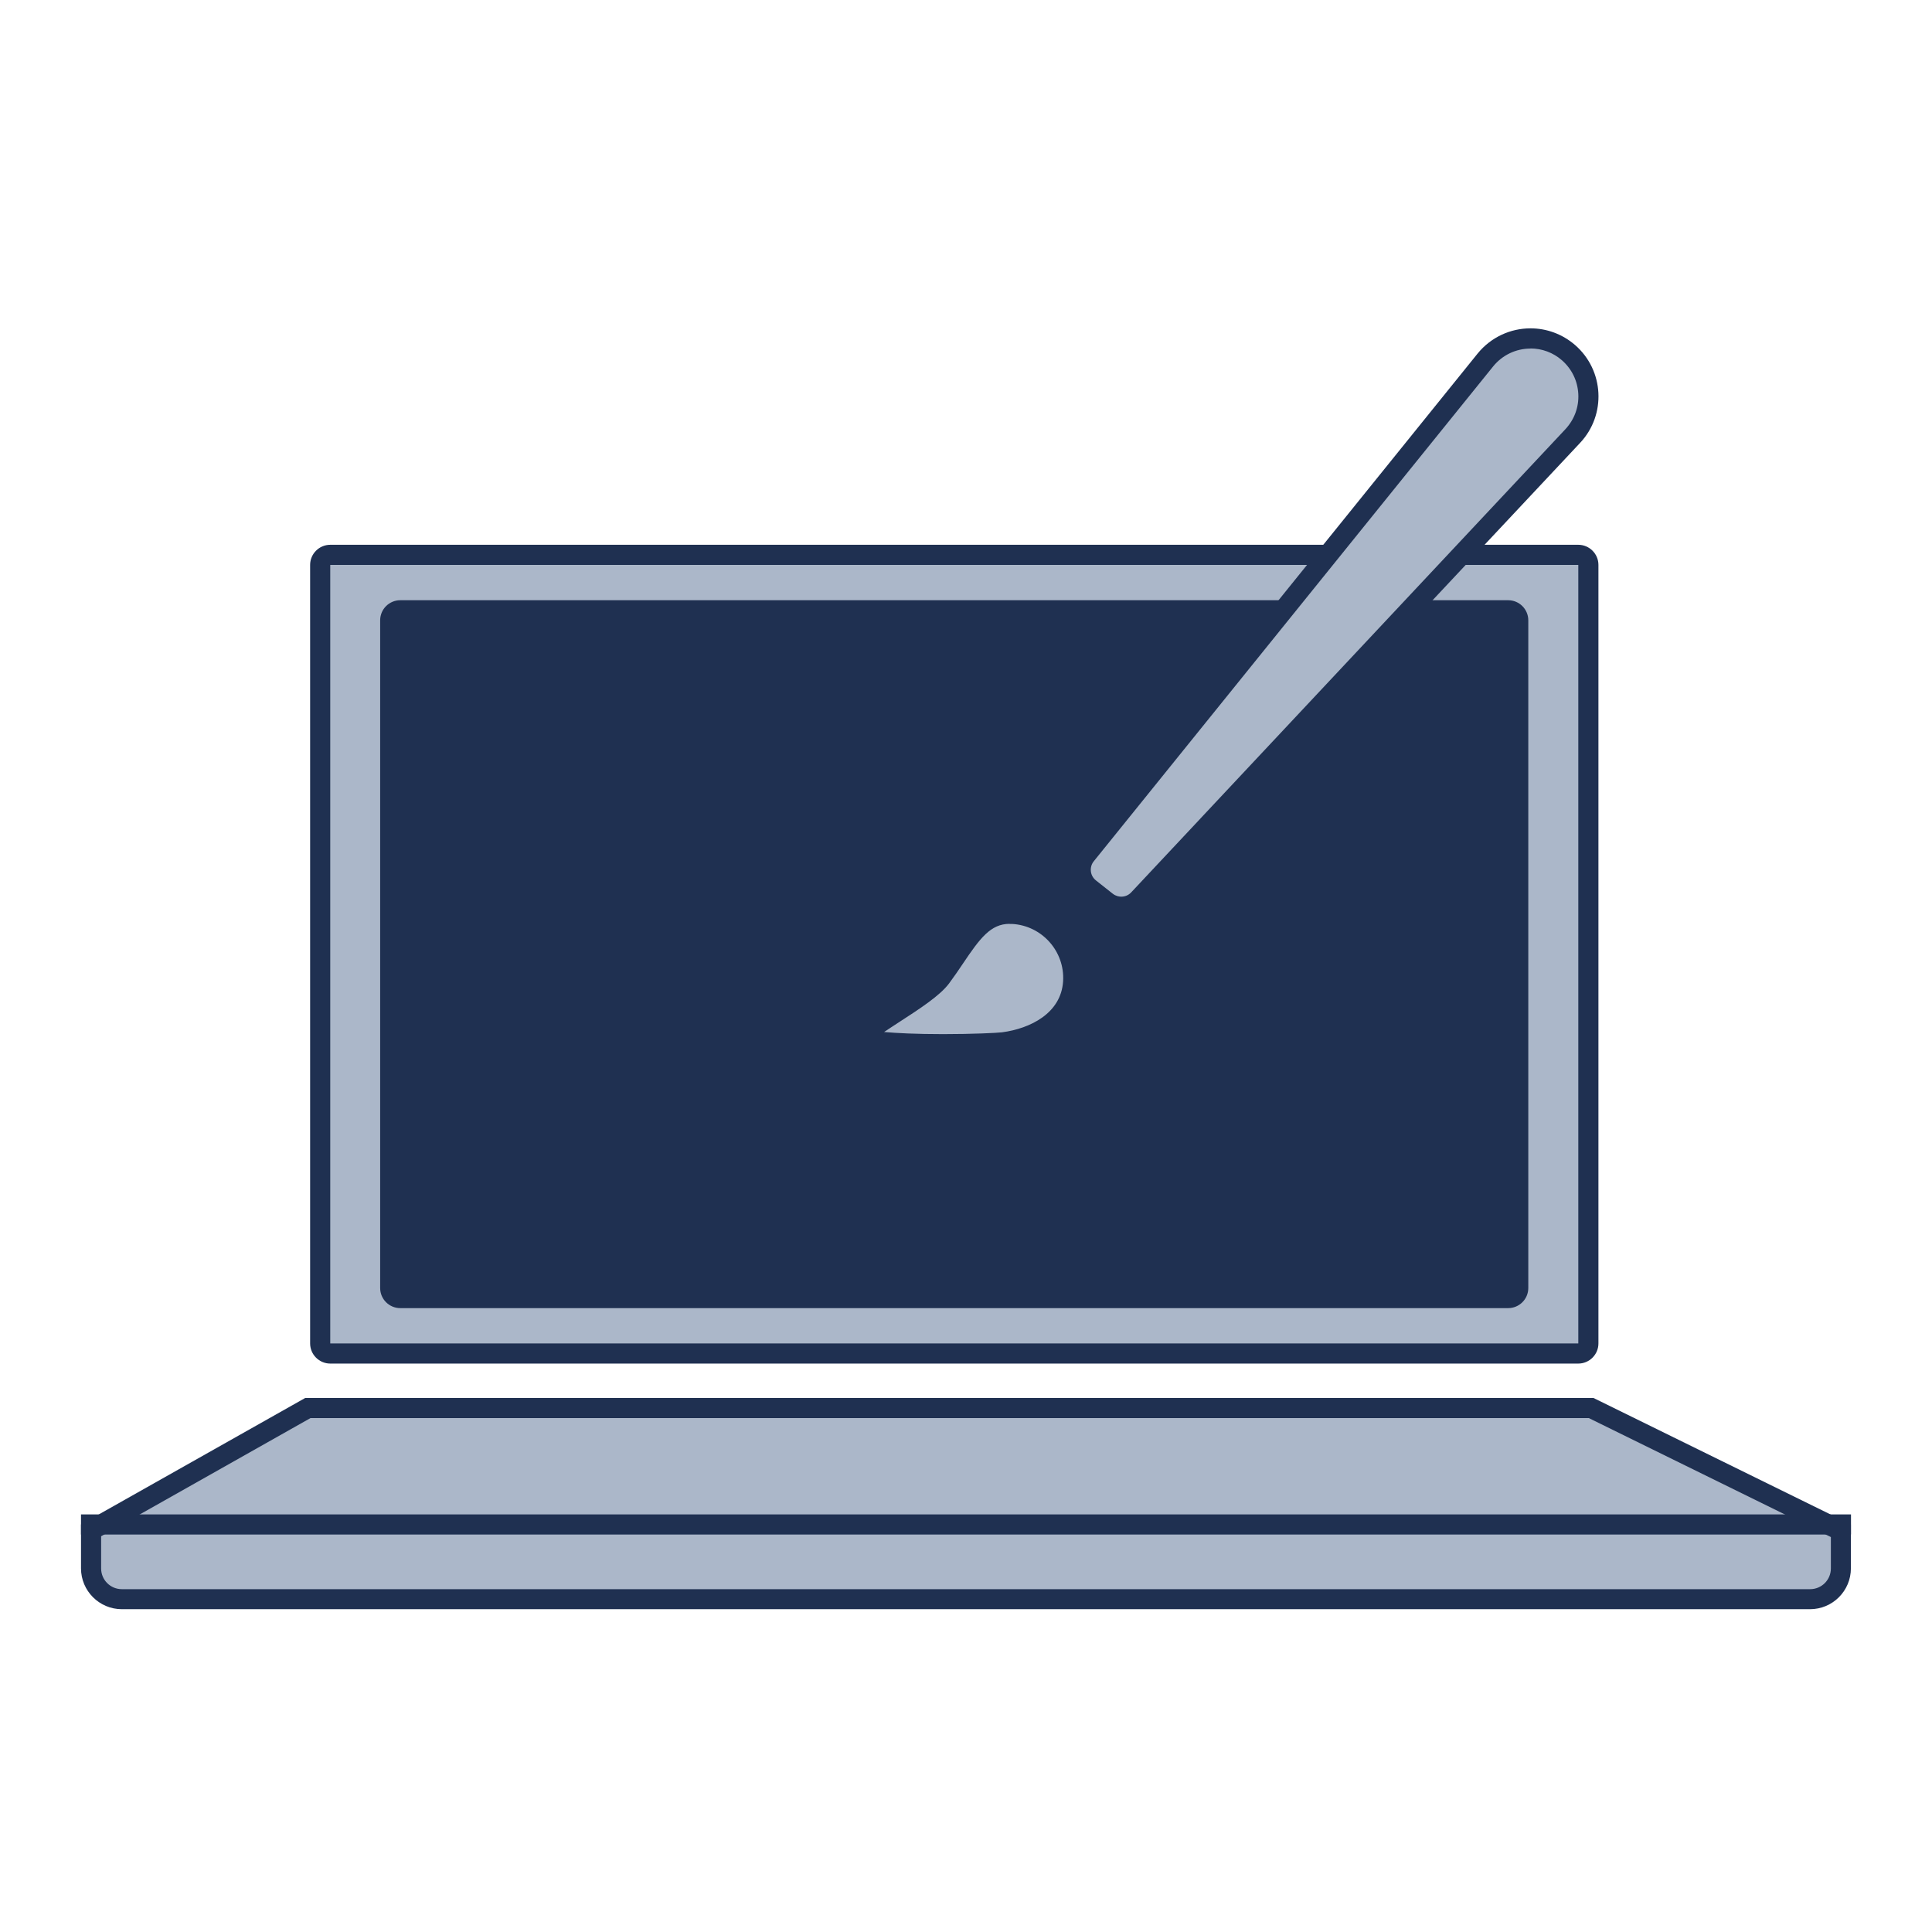
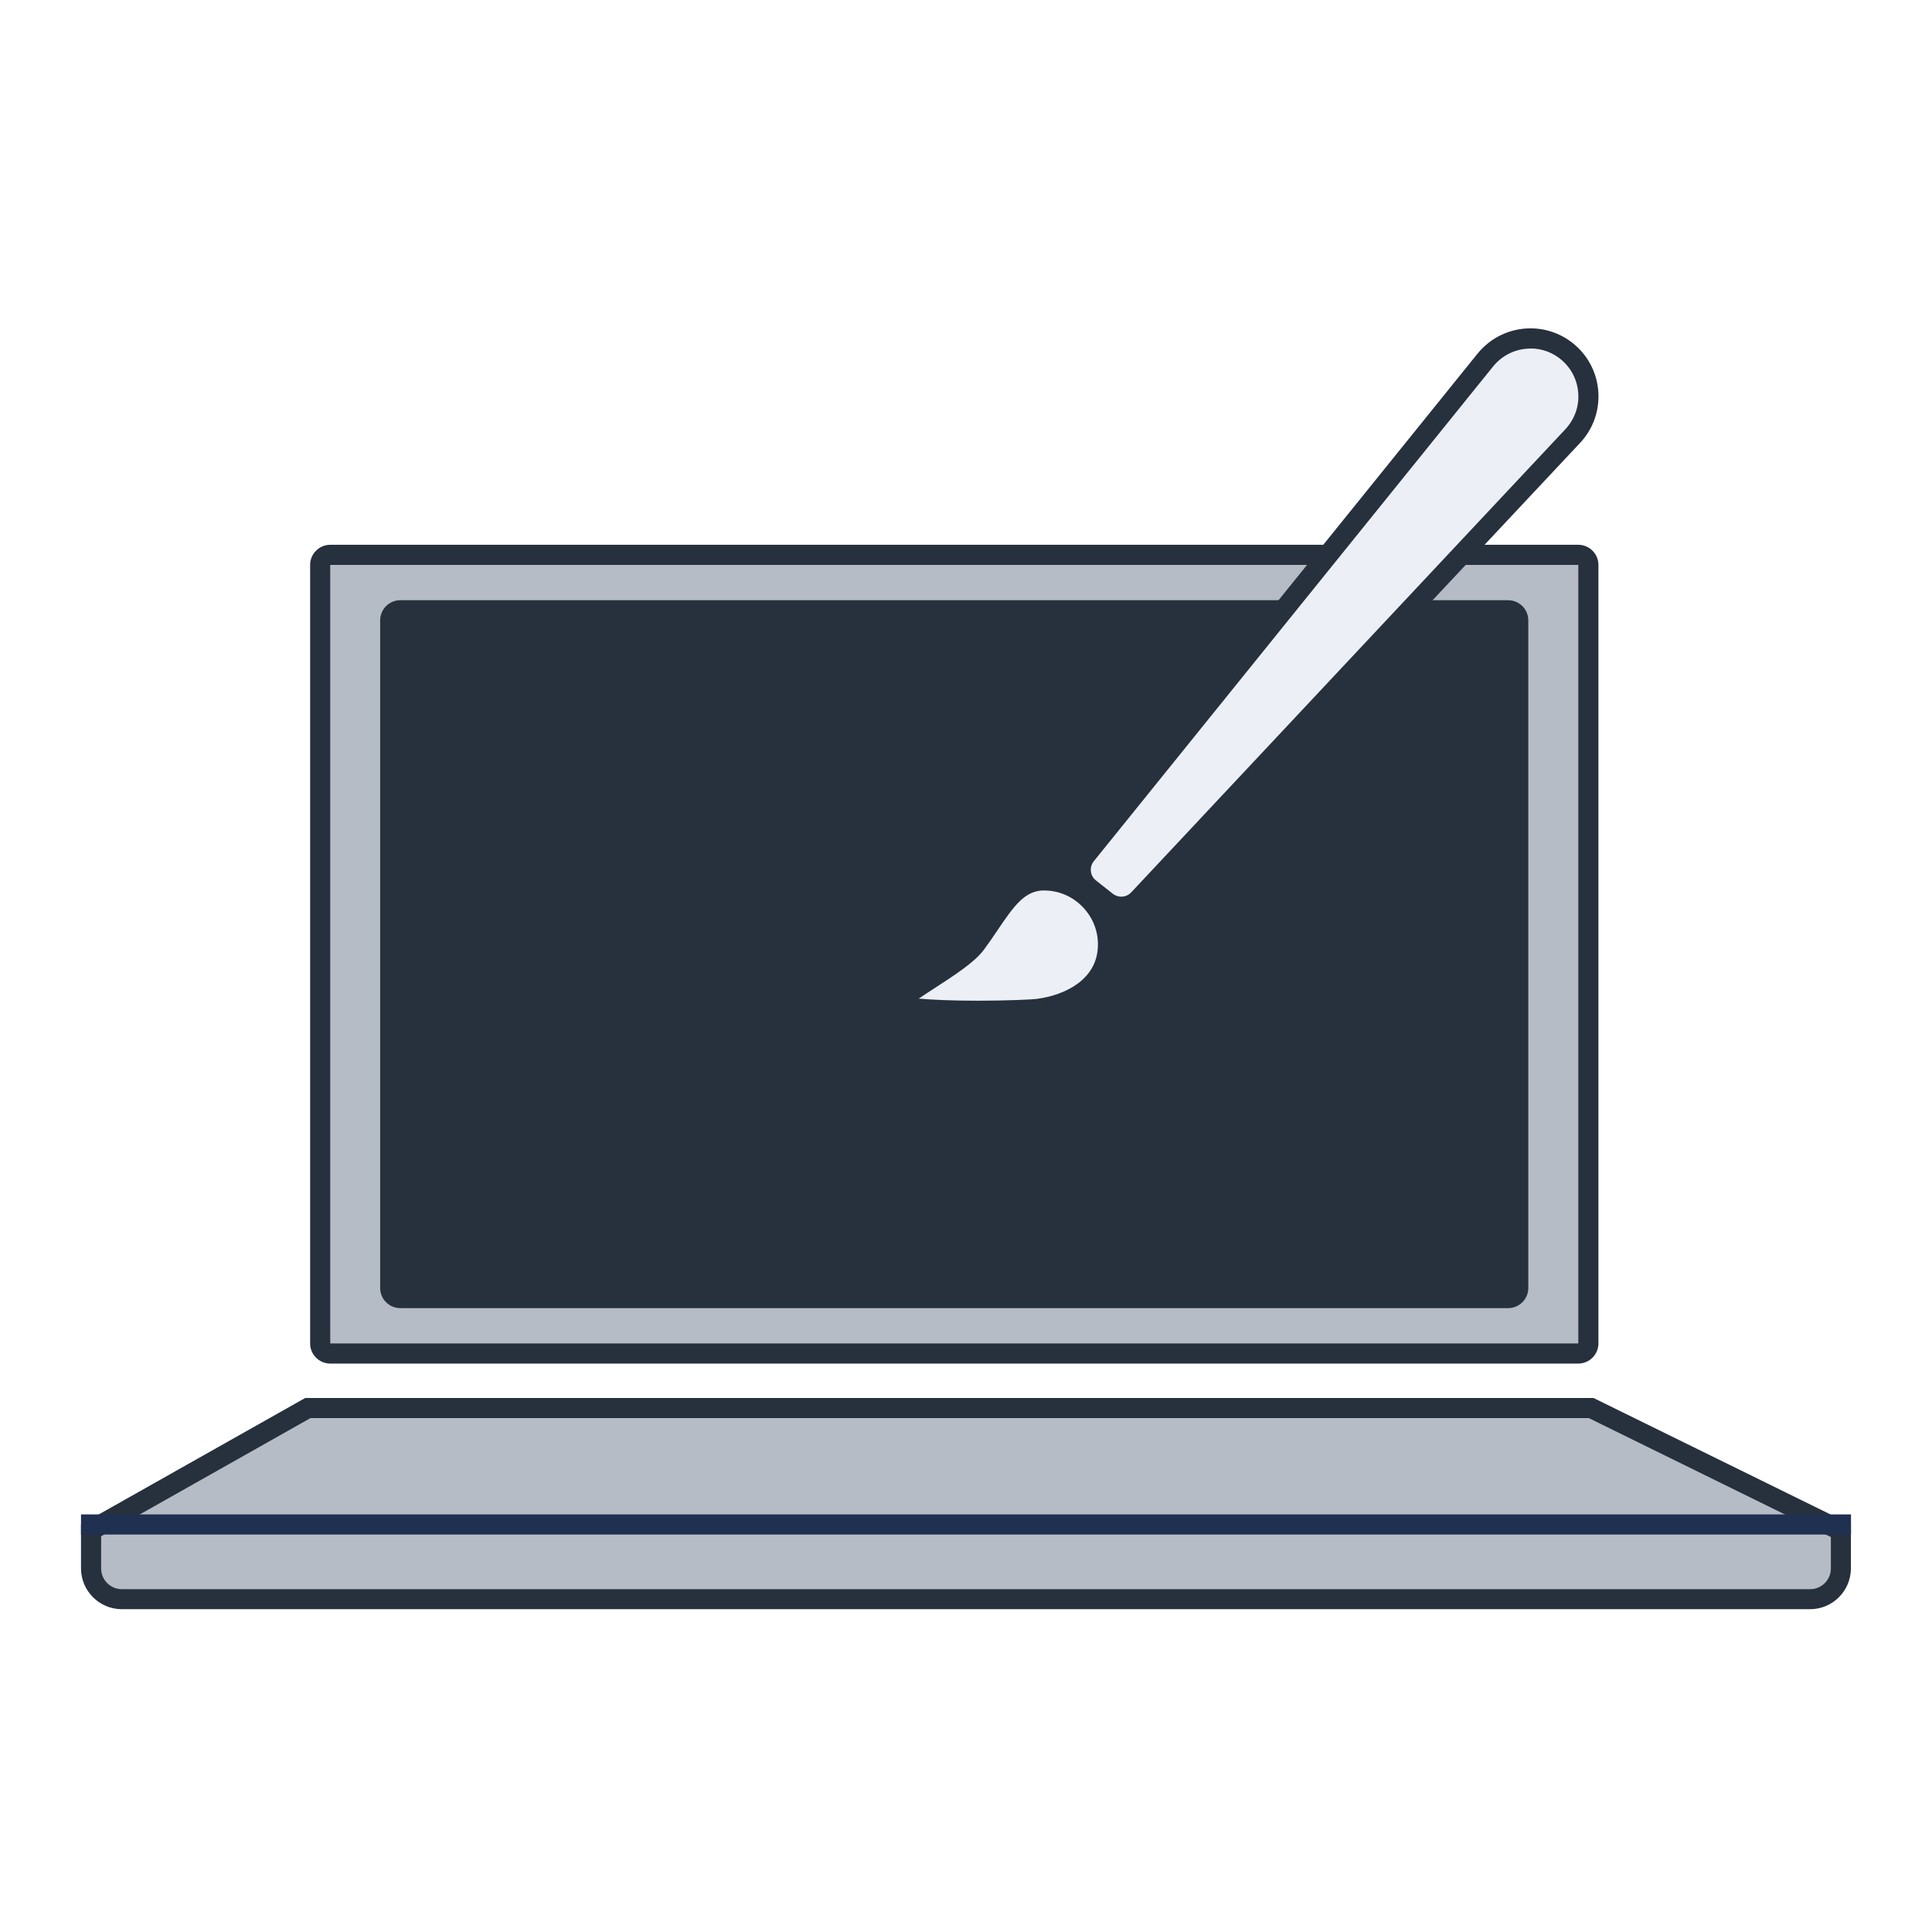
<svg xmlns="http://www.w3.org/2000/svg" id="Icons" viewBox="0 0 192 192">
+   <defs>
+     <style>
+       .cls-1 {
+         fill: #b5bcc6;
+       }
+ 
+       .cls-2 {
+         fill: #abb7c9;
+         stroke: #1f3051;
+         stroke-miterlimit: 10;
+         stroke-width: 2px;
+       }
+ 
+       .cls-3 {
+         fill: #ecf0f6;
+       }
+ 
+       .cls-4 {
+         fill: #27303d;
+       }
+     </style>
+   </defs>
  <g id="Icon-Tools">
    <g>
-       <rect x="31.82" y="55.14" width="126.03" height="79.37" rx="1" ry="1" fill="#abb7c9" stroke-width="0" />
-       <path d="M156.85,56.14v77.37H32.82V56.14h124.03M156.85,54.14H32.82c-1.1,0-2,.9-2,2v77.37c0,1.1.9,2,2,2h124.03c1.1,0,2-.9,2-2V56.14c0-1.1-.9-2-2-2h0Z" fill="#1f3051" stroke-width="0" />
+       <rect class="cls-1" x="31.82" y="55.14" width="126.03" height="79.37" rx="1" ry="1" />
+       <path class="cls-4" d="M156.85,56.14v77.37H32.82V56.14h124.03M156.85,54.14H32.82c-1.1,0-2,.9-2,2v77.37c0,1.1.9,2,2,2h124.03c1.1,0,2-.9,2-2V56.14c0-1.1-.9-2-2-2h0Z" />
    </g>
-     <rect x="37.78" y="59.65" width="114.1" height="70.35" rx="2" ry="2" fill="#1f3051" stroke-width="0" />
+     <rect class="cls-4" x="37.78" y="59.65" width="114.1" height="70.35" rx="2" ry="2" />
    <g>
-       <path d="M12.11,158.93c-1.69,0-3.06-1.37-3.06-3.06v-3.78l21.54-12.16h127.54l24.82,12.2v3.74c0,1.69-1.37,3.06-3.06,3.06H12.11Z" fill="#abb7c9" stroke-width="0" />
-       <path d="M157.9,140.93l24.05,11.82v3.12c0,1.14-.92,2.06-2.06,2.06H12.11c-1.14,0-2.06-.92-2.06-2.06v-3.2l20.8-11.74h127.04M158.36,138.93H30.33l-22.28,12.57v4.36c0,2.24,1.82,4.06,4.06,4.06h167.77c2.24,0,4.06-1.82,4.06-4.06v-4.36l-25.58-12.57h0Z" fill="#1f3051" stroke-width="0" />
+       <path class="cls-1" d="M12.11,158.93c-1.69,0-3.06-1.37-3.06-3.06v-3.78l21.54-12.16h127.54l24.82,12.2v3.74c0,1.69-1.37,3.06-3.06,3.06H12.11Z" />
+       <path class="cls-4" d="M157.9,140.93l24.05,11.82v3.12c0,1.14-.92,2.06-2.06,2.06H12.11c-1.14,0-2.06-.92-2.06-2.06v-3.2l20.8-11.74h127.04M158.36,138.93H30.33l-22.28,12.57v4.36c0,2.24,1.82,4.06,4.06,4.06h167.77c2.24,0,4.06-1.82,4.06-4.06v-4.36l-25.58-12.57h0Z" />
    </g>
-     <line x1="8.05" y1="151.5" x2="183.95" y2="151.5" fill="#abb7c9" stroke="#1f3051" stroke-miterlimit="10" stroke-width="2" />
+     <line class="cls-2" x1="8.05" y1="151.5" x2="183.95" y2="151.5" />
    <g>
-       <path d="M111.43,90.1c-.53,0-1.04-.18-1.46-.51l-1.67-1.32c-.5-.39-.81-.96-.88-1.58-.07-.63.11-1.25.51-1.74l39.69-49.18c1.1-1.36,2.73-2.14,4.48-2.14,1.39,0,2.73.5,3.77,1.41,1.19,1.04,1.89,2.47,1.97,4.05.08,1.58-.47,3.08-1.55,4.23l-43.15,46.03c-.45.48-1.06.74-1.72.74Z" fill="#abb7c9" stroke-width="0" />
-       <path d="M152.1,34.63c1.14,0,2.25.41,3.12,1.17.98.86,1.56,2.04,1.63,3.35.07,1.3-.39,2.54-1.28,3.5l-43.15,46.03c-.26.28-.61.43-.99.43-.21,0-.53-.05-.84-.29l-1.67-1.32c-.29-.23-.47-.55-.51-.91-.04-.36.06-.72.29-1l39.69-49.18c.91-1.12,2.26-1.77,3.71-1.77M152.1,32.63c-1.97,0-3.92.86-5.26,2.51l-39.69,49.18c-1.17,1.45-.93,3.58.53,4.74l1.67,1.32c.61.48,1.35.72,2.08.72.9,0,1.79-.36,2.45-1.06l43.15-46.03c2.62-2.79,2.39-7.21-.5-9.72h0c-1.28-1.11-2.86-1.66-4.43-1.66h0Z" fill="#1f3051" stroke-width="0" />
+       <path class="cls-3" d="M111.43,90.1c-.53,0-1.04-.18-1.46-.51l-1.67-1.32c-.5-.39-.81-.96-.88-1.58-.07-.63.11-1.25.51-1.74l39.69-49.18c1.1-1.36,2.73-2.14,4.48-2.14,1.39,0,2.73.5,3.77,1.41,1.19,1.04,1.89,2.47,1.97,4.05.08,1.58-.47,3.08-1.55,4.23l-43.15,46.03c-.45.48-1.06.74-1.72.74Z" />
+       <path class="cls-4" d="M152.1,34.63c1.14,0,2.25.41,3.12,1.17.98.86,1.56,2.04,1.63,3.35.07,1.3-.39,2.54-1.28,3.5l-43.15,46.03c-.26.28-.61.43-.99.43-.21,0-.53-.05-.84-.29l-1.67-1.32c-.29-.23-.47-.55-.51-.91-.04-.36.06-.72.29-1l39.69-49.18c.91-1.12,2.26-1.77,3.71-1.77M152.1,32.63c-1.97,0-3.92.86-5.26,2.51l-39.69,49.18c-1.17,1.45-.93,3.58.53,4.74l1.67,1.32c.61.48,1.35.72,2.08.72.9,0,1.79-.36,2.45-1.06l43.15-46.03c2.62-2.79,2.39-7.21-.5-9.72h0c-1.28-1.11-2.86-1.66-4.43-1.66h0Z" />
    </g>
    <g>
-       <path d="M93.74,103.77c-4.91,0-7.39-.32-8.4-.6.73-.66,2.32-1.68,3.45-2.41,2.03-1.31,3.94-2.55,4.74-3.62.47-.64.91-1.29,1.34-1.92,1.84-2.73,3.08-4.4,5.48-4.4.1,0,.2,0,.31,0,3.52.21,6.21,3.23,6,6.75-.22,3.79-3.73,5.59-6.93,6.01-.49.07-2.99.19-5.98.19Z" fill="#abb7c9" stroke-width="0" />
-       <path d="M100.34,91.82h0c.08,0,.17,0,.25,0,2.96.17,5.24,2.72,5.06,5.69-.19,3.18-3.26,4.71-6.07,5.08-.46.06-2.94.18-5.85.18-2.73,0-4.6-.1-5.87-.21.5-.34,1.02-.67,1.46-.96,2.1-1.36,4.09-2.65,5-3.87.49-.66.94-1.32,1.37-1.96,1.7-2.53,2.76-3.96,4.65-3.96M100.34,89.82c-3.8,0-5.26,3.55-7.62,6.72-1.57,2.11-9.52,5.87-8.65,7.08.66.92,5.5,1.15,9.67,1.15,2.92,0,5.51-.12,6.12-.2,4.04-.53,7.57-2.87,7.8-6.95.24-4.07-2.87-7.57-6.95-7.8-.13,0-.25-.01-.37-.01h0Z" fill="#1f3051" stroke-width="0" />
+       <path class="cls-3" d="M97.18,100.45c-4.91,0-7.38-.32-8.4-.59.73-.66,2.32-1.68,3.45-2.42,2.03-1.31,3.94-2.55,4.74-3.62.47-.64.91-1.29,1.34-1.93,1.84-2.73,3.08-4.4,5.48-4.4.1,0,.21,0,.31,0,1.7.1,3.27.86,4.4,2.13,1.13,1.27,1.7,2.91,1.61,4.62-.22,3.79-3.73,5.59-6.93,6.01-.5.07-2.99.19-5.99.19Z" />
+       <path class="cls-4" d="M103.79,88.5h0c.08,0,.17,0,.25,0,1.44.08,2.75.72,3.71,1.8.96,1.07,1.44,2.46,1.35,3.89-.18,3.18-3.25,4.71-6.07,5.08-.46.06-2.94.18-5.86.18-2.73,0-4.6-.1-5.87-.21.5-.34,1.02-.67,1.46-.96,2.1-1.36,4.09-2.65,5-3.87.49-.66.94-1.32,1.37-1.96,1.7-2.53,2.76-3.96,4.65-3.96M103.79,86.5c-3.8,0-5.26,3.55-7.62,6.72-1.57,2.11-9.52,5.87-8.65,7.08.66.92,5.5,1.15,9.67,1.15,2.92,0,5.51-.12,6.12-.2,4.04-.53,7.57-2.87,7.8-6.95.24-4.07-2.87-7.57-6.95-7.8-.13,0-.25-.01-.37-.01h0Z" />
    </g>
  </g>
</svg>
